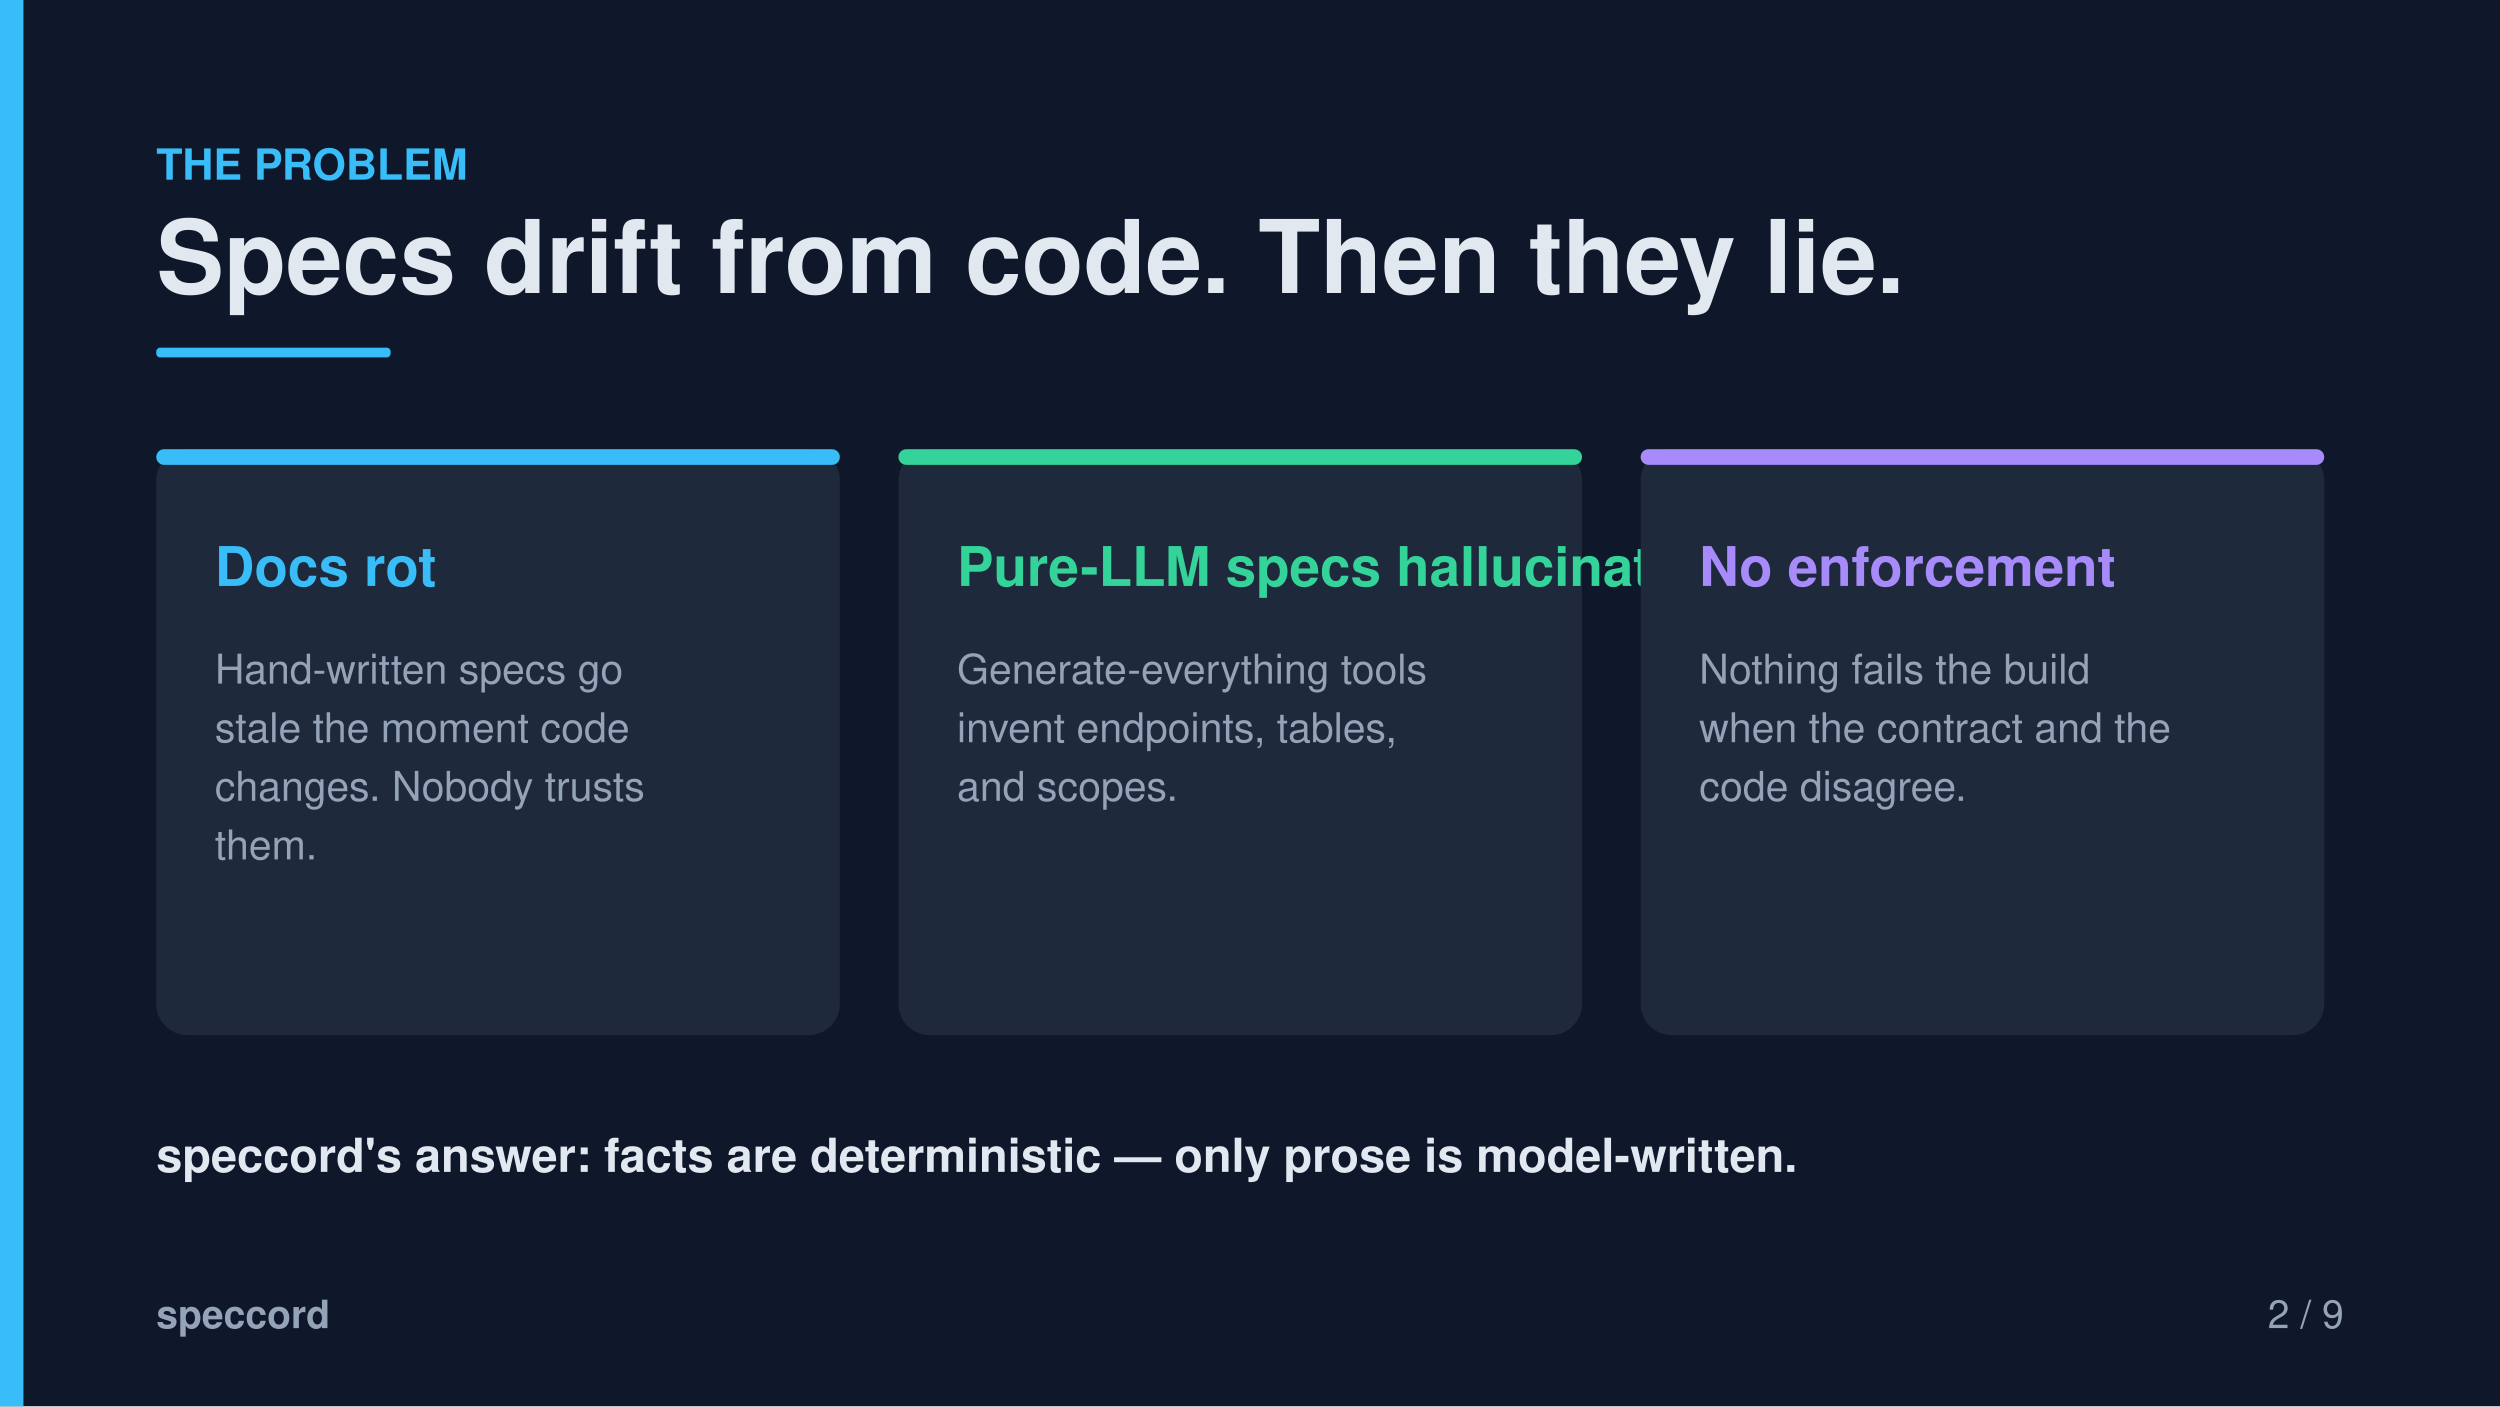
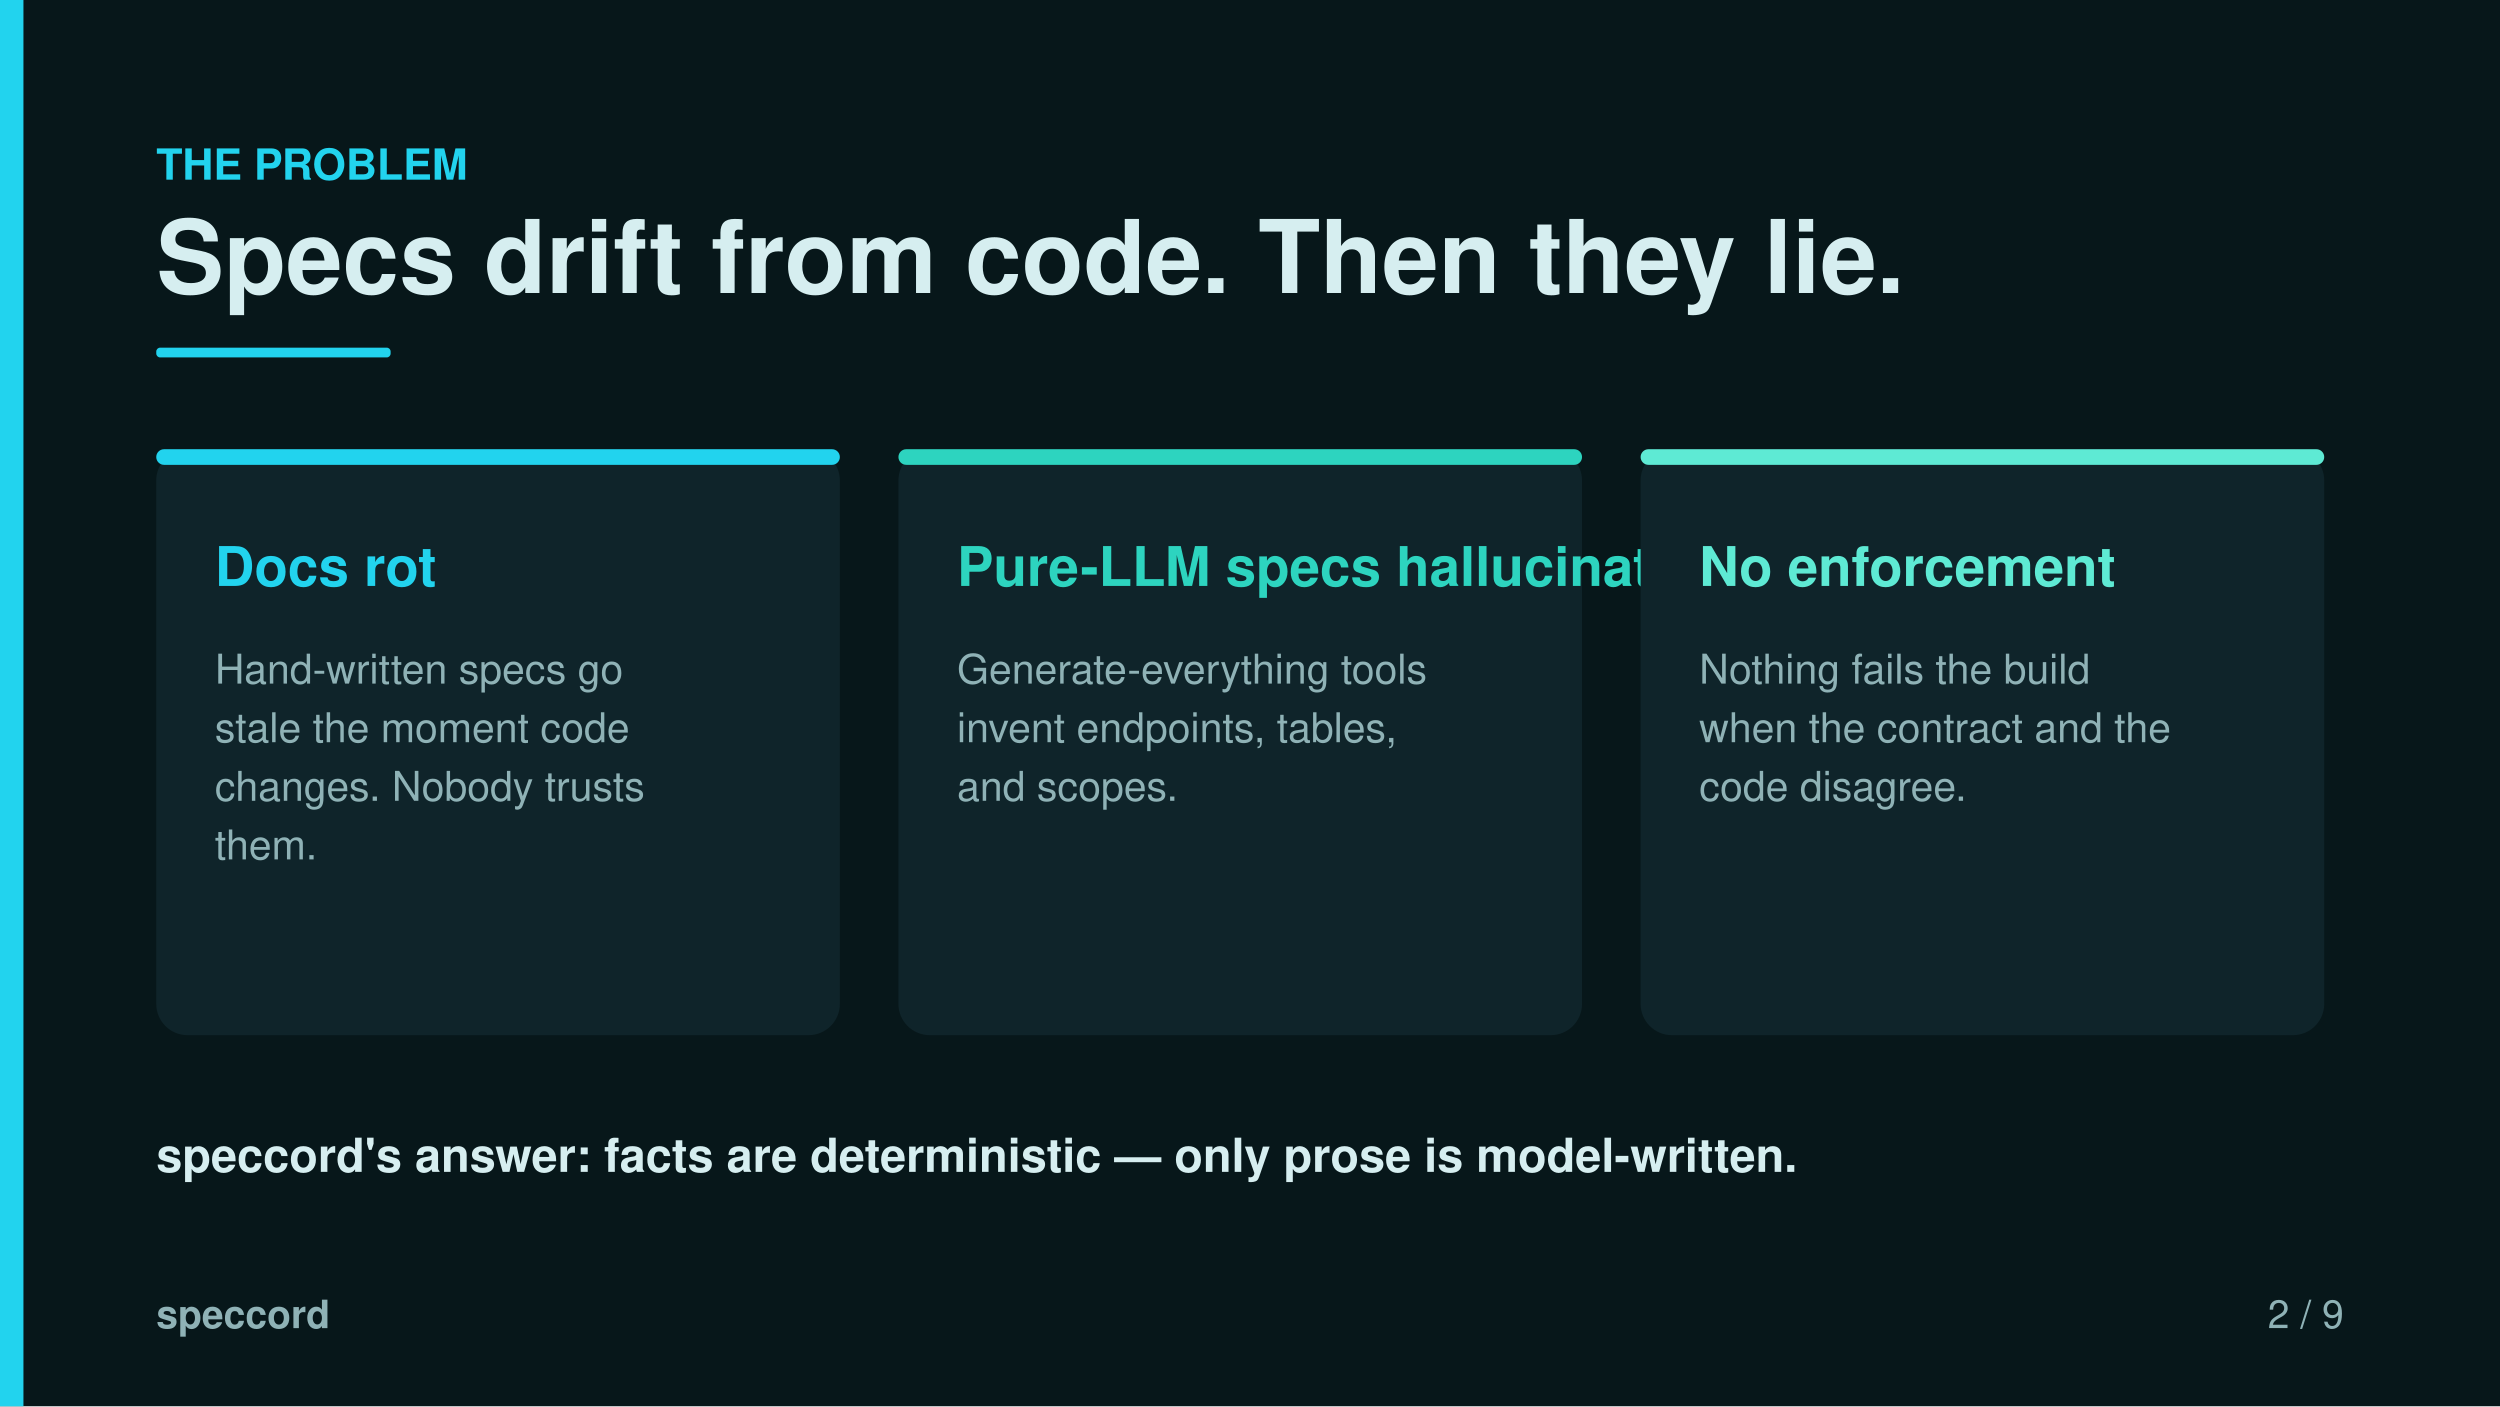
<svg xmlns="http://www.w3.org/2000/svg" viewBox="0 0 1280 720" width="1280" height="720" role="img">
-   <rect x="0" y="0" width="1280" height="720" rx="0" fill="#0f172a" opacity="1.0" />
-   <rect x="0" y="0" width="12" height="720" rx="0" fill="#38bdf8" opacity="1.0" />
-   <text x="80" y="92" font-family="'Helvetica Neue', Helvetica, Arial, sans-serif" font-size="22" font-weight="bold" fill="#38bdf8" text-anchor="start" opacity="1.0">THE PROBLEM</text>
-   <text x="80" y="150" font-family="'Helvetica Neue', Helvetica, Arial, sans-serif" font-size="52" font-weight="bold" fill="#e2e8f0" text-anchor="start" opacity="1.0">Specs drift from code. Then they lie.</text>
-   <rect x="80" y="178" width="120" height="5" rx="2" fill="#38bdf8" opacity="1.0" />
-   <rect x="80" y="230" width="350" height="300" rx="16" fill="#1e293b" opacity="1.0" />
-   <rect x="80" y="230" width="350" height="8" rx="4" fill="#38bdf8" opacity="1.0" />
-   <text x="110" y="300" font-family="'Helvetica Neue', Helvetica, Arial, sans-serif" font-size="28" font-weight="bold" fill="#38bdf8" text-anchor="start" opacity="1.0">Docs rot</text>
-   <text x="110" y="350" font-family="'Helvetica Neue', Helvetica, Arial, sans-serif" font-size="21" font-weight="normal" fill="#94a3b8" text-anchor="start" opacity="1.0">Hand-written specs go</text>
-   <text x="110" y="380" font-family="'Helvetica Neue', Helvetica, Arial, sans-serif" font-size="21" font-weight="normal" fill="#94a3b8" text-anchor="start" opacity="1.0">stale the moment code</text>
-   <text x="110" y="410" font-family="'Helvetica Neue', Helvetica, Arial, sans-serif" font-size="21" font-weight="normal" fill="#94a3b8" text-anchor="start" opacity="1.0">changes. Nobody trusts</text>
-   <text x="110" y="440" font-family="'Helvetica Neue', Helvetica, Arial, sans-serif" font-size="21" font-weight="normal" fill="#94a3b8" text-anchor="start" opacity="1.0">them.</text>
-   <rect x="460" y="230" width="350" height="300" rx="16" fill="#1e293b" opacity="1.0" />
-   <rect x="460" y="230" width="350" height="8" rx="4" fill="#34d399" opacity="1.0" />
-   <text x="490" y="300" font-family="'Helvetica Neue', Helvetica, Arial, sans-serif" font-size="28" font-weight="bold" fill="#34d399" text-anchor="start" opacity="1.0">Pure-LLM specs hallucinate</text>
-   <text x="490" y="350" font-family="'Helvetica Neue', Helvetica, Arial, sans-serif" font-size="21" font-weight="normal" fill="#94a3b8" text-anchor="start" opacity="1.0">Generate-everything tools</text>
-   <text x="490" y="380" font-family="'Helvetica Neue', Helvetica, Arial, sans-serif" font-size="21" font-weight="normal" fill="#94a3b8" text-anchor="start" opacity="1.0">invent endpoints, tables,</text>
-   <text x="490" y="410" font-family="'Helvetica Neue', Helvetica, Arial, sans-serif" font-size="21" font-weight="normal" fill="#94a3b8" text-anchor="start" opacity="1.0">and scopes.</text>
-   <rect x="840" y="230" width="350" height="300" rx="16" fill="#1e293b" opacity="1.0" />
-   <rect x="840" y="230" width="350" height="8" rx="4" fill="#a78bfa" opacity="1.0" />
-   <text x="870" y="300" font-family="'Helvetica Neue', Helvetica, Arial, sans-serif" font-size="28" font-weight="bold" fill="#a78bfa" text-anchor="start" opacity="1.0">No enforcement</text>
-   <text x="870" y="350" font-family="'Helvetica Neue', Helvetica, Arial, sans-serif" font-size="21" font-weight="normal" fill="#94a3b8" text-anchor="start" opacity="1.0">Nothing fails the build</text>
-   <text x="870" y="380" font-family="'Helvetica Neue', Helvetica, Arial, sans-serif" font-size="21" font-weight="normal" fill="#94a3b8" text-anchor="start" opacity="1.0">when the contract and the</text>
-   <text x="870" y="410" font-family="'Helvetica Neue', Helvetica, Arial, sans-serif" font-size="21" font-weight="normal" fill="#94a3b8" text-anchor="start" opacity="1.0">code disagree.</text>
-   <text x="80" y="600" font-family="'Helvetica Neue', Helvetica, Arial, sans-serif" font-size="24" font-weight="bold" fill="#e2e8f0" text-anchor="start" opacity="1.0">speccord's answer: facts are deterministic — only prose is model-written.</text>
-   <text x="80" y="680" font-family="'Helvetica Neue', Helvetica, Arial, sans-serif" font-size="20" font-weight="bold" fill="#94a3b8" text-anchor="start" opacity="1.0">speccord</text>
-   <text x="1200" y="680" font-family="'Helvetica Neue', Helvetica, Arial, sans-serif" font-size="20" font-weight="normal" fill="#94a3b8" text-anchor="end" opacity="1.0">2 / 9</text>
+   <rect x="0" y="0" width="1280" height="720" rx="0" fill="#07171a" opacity="1.0" />
+   <rect x="0" y="0" width="12" height="720" rx="0" fill="#22d3ee" opacity="1.0" />
+   <text x="80" y="92" font-family="'Helvetica Neue', Helvetica, Arial, sans-serif" font-size="22" font-weight="bold" fill="#22d3ee" text-anchor="start" opacity="1.0">THE PROBLEM</text>
+   <text x="80" y="150" font-family="'Helvetica Neue', Helvetica, Arial, sans-serif" font-size="52" font-weight="bold" fill="#d6eef0" text-anchor="start" opacity="1.0">Specs drift from code. Then they lie.</text>
+   <rect x="80" y="178" width="120" height="5" rx="2" fill="#22d3ee" opacity="1.0" />
+   <rect x="80" y="230" width="350" height="300" rx="16" fill="#0f242a" opacity="1.0" />
+   <rect x="80" y="230" width="350" height="8" rx="4" fill="#22d3ee" opacity="1.0" />
+   <text x="110" y="300" font-family="'Helvetica Neue', Helvetica, Arial, sans-serif" font-size="28" font-weight="bold" fill="#22d3ee" text-anchor="start" opacity="1.0">Docs rot</text>
+   <text x="110" y="350" font-family="'Helvetica Neue', Helvetica, Arial, sans-serif" font-size="21" font-weight="normal" fill="#8fb2b6" text-anchor="start" opacity="1.0">Hand-written specs go</text>
+   <text x="110" y="380" font-family="'Helvetica Neue', Helvetica, Arial, sans-serif" font-size="21" font-weight="normal" fill="#8fb2b6" text-anchor="start" opacity="1.0">stale the moment code</text>
+   <text x="110" y="410" font-family="'Helvetica Neue', Helvetica, Arial, sans-serif" font-size="21" font-weight="normal" fill="#8fb2b6" text-anchor="start" opacity="1.0">changes. Nobody trusts</text>
+   <text x="110" y="440" font-family="'Helvetica Neue', Helvetica, Arial, sans-serif" font-size="21" font-weight="normal" fill="#8fb2b6" text-anchor="start" opacity="1.0">them.</text>
+   <rect x="460" y="230" width="350" height="300" rx="16" fill="#0f242a" opacity="1.0" />
+   <rect x="460" y="230" width="350" height="8" rx="4" fill="#2dd4bf" opacity="1.0" />
+   <text x="490" y="300" font-family="'Helvetica Neue', Helvetica, Arial, sans-serif" font-size="28" font-weight="bold" fill="#2dd4bf" text-anchor="start" opacity="1.0">Pure-LLM specs hallucinate</text>
+   <text x="490" y="350" font-family="'Helvetica Neue', Helvetica, Arial, sans-serif" font-size="21" font-weight="normal" fill="#8fb2b6" text-anchor="start" opacity="1.0">Generate-everything tools</text>
+   <text x="490" y="380" font-family="'Helvetica Neue', Helvetica, Arial, sans-serif" font-size="21" font-weight="normal" fill="#8fb2b6" text-anchor="start" opacity="1.0">invent endpoints, tables,</text>
+   <text x="490" y="410" font-family="'Helvetica Neue', Helvetica, Arial, sans-serif" font-size="21" font-weight="normal" fill="#8fb2b6" text-anchor="start" opacity="1.0">and scopes.</text>
+   <rect x="840" y="230" width="350" height="300" rx="16" fill="#0f242a" opacity="1.0" />
+   <rect x="840" y="230" width="350" height="8" rx="4" fill="#5eead4" opacity="1.0" />
+   <text x="870" y="300" font-family="'Helvetica Neue', Helvetica, Arial, sans-serif" font-size="28" font-weight="bold" fill="#5eead4" text-anchor="start" opacity="1.0">No enforcement</text>
+   <text x="870" y="350" font-family="'Helvetica Neue', Helvetica, Arial, sans-serif" font-size="21" font-weight="normal" fill="#8fb2b6" text-anchor="start" opacity="1.0">Nothing fails the build</text>
+   <text x="870" y="380" font-family="'Helvetica Neue', Helvetica, Arial, sans-serif" font-size="21" font-weight="normal" fill="#8fb2b6" text-anchor="start" opacity="1.0">when the contract and the</text>
+   <text x="870" y="410" font-family="'Helvetica Neue', Helvetica, Arial, sans-serif" font-size="21" font-weight="normal" fill="#8fb2b6" text-anchor="start" opacity="1.0">code disagree.</text>
+   <text x="80" y="600" font-family="'Helvetica Neue', Helvetica, Arial, sans-serif" font-size="24" font-weight="bold" fill="#d6eef0" text-anchor="start" opacity="1.0">speccord's answer: facts are deterministic — only prose is model-written.</text>
+   <text x="80" y="680" font-family="'Helvetica Neue', Helvetica, Arial, sans-serif" font-size="20" font-weight="bold" fill="#8fb2b6" text-anchor="start" opacity="1.0">speccord</text>
+   <text x="1200" y="680" font-family="'Helvetica Neue', Helvetica, Arial, sans-serif" font-size="20" font-weight="normal" fill="#8fb2b6" text-anchor="end" opacity="1.0">2 / 9</text>
</svg>
